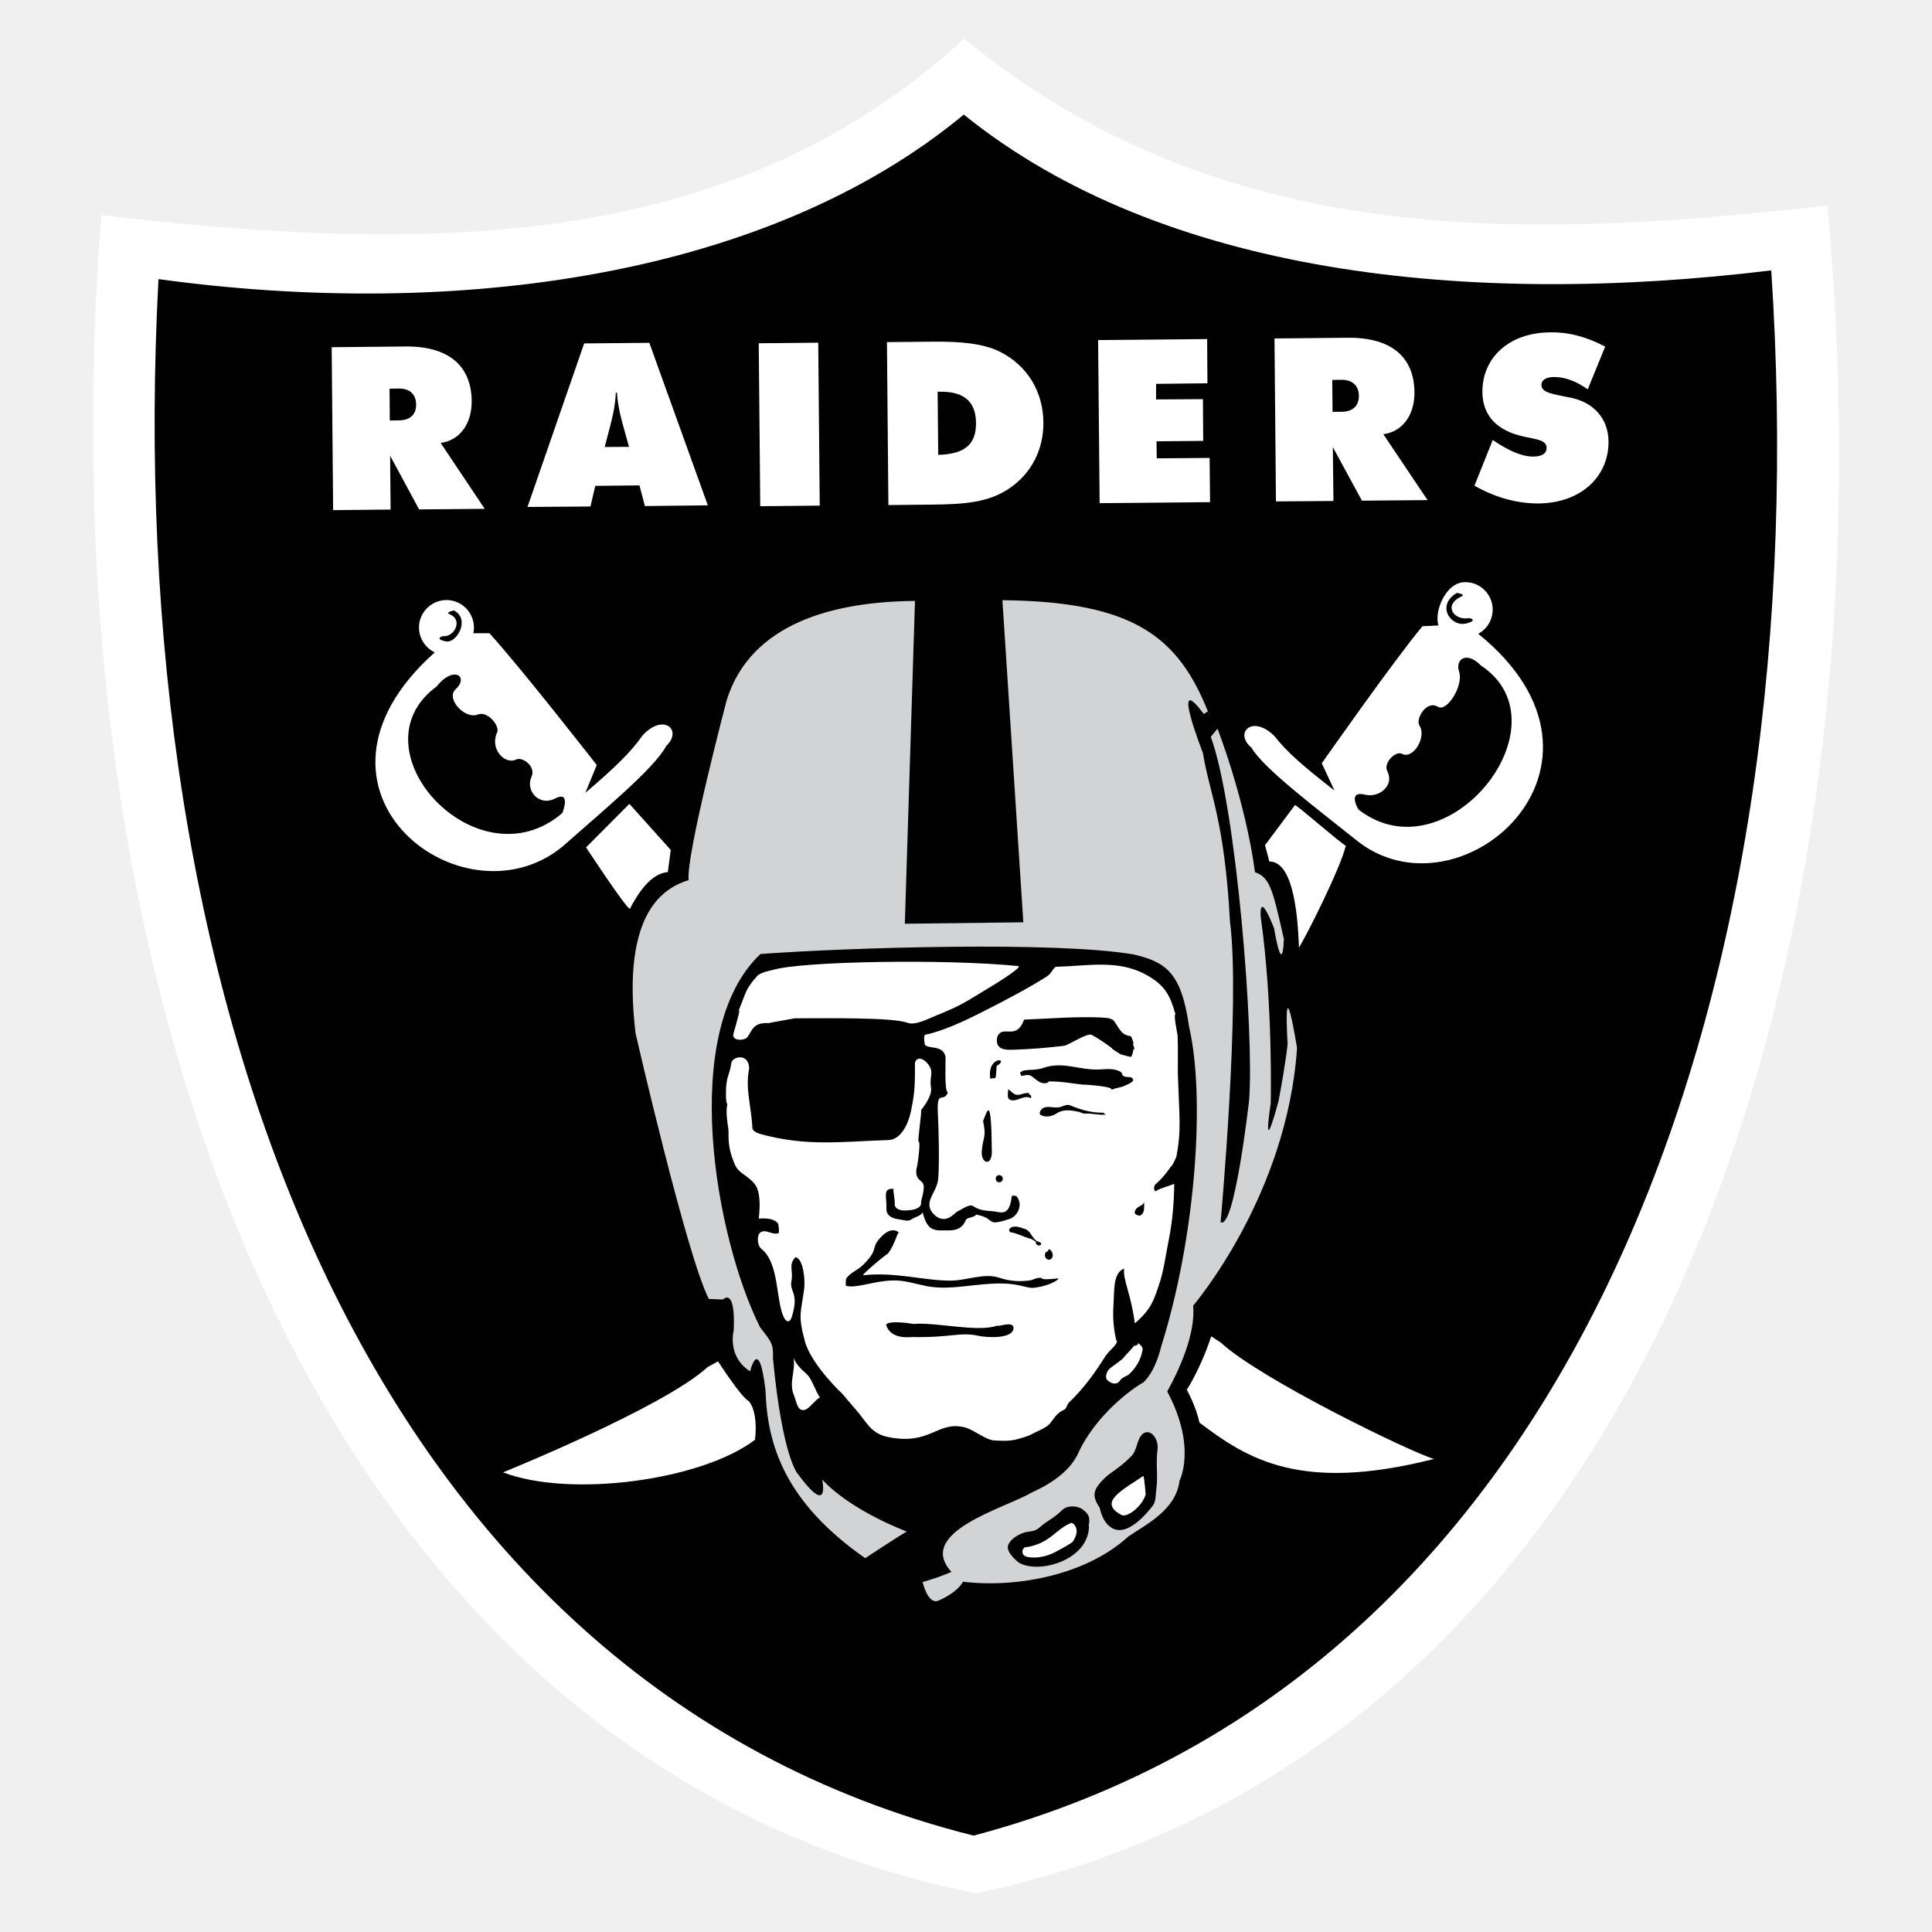
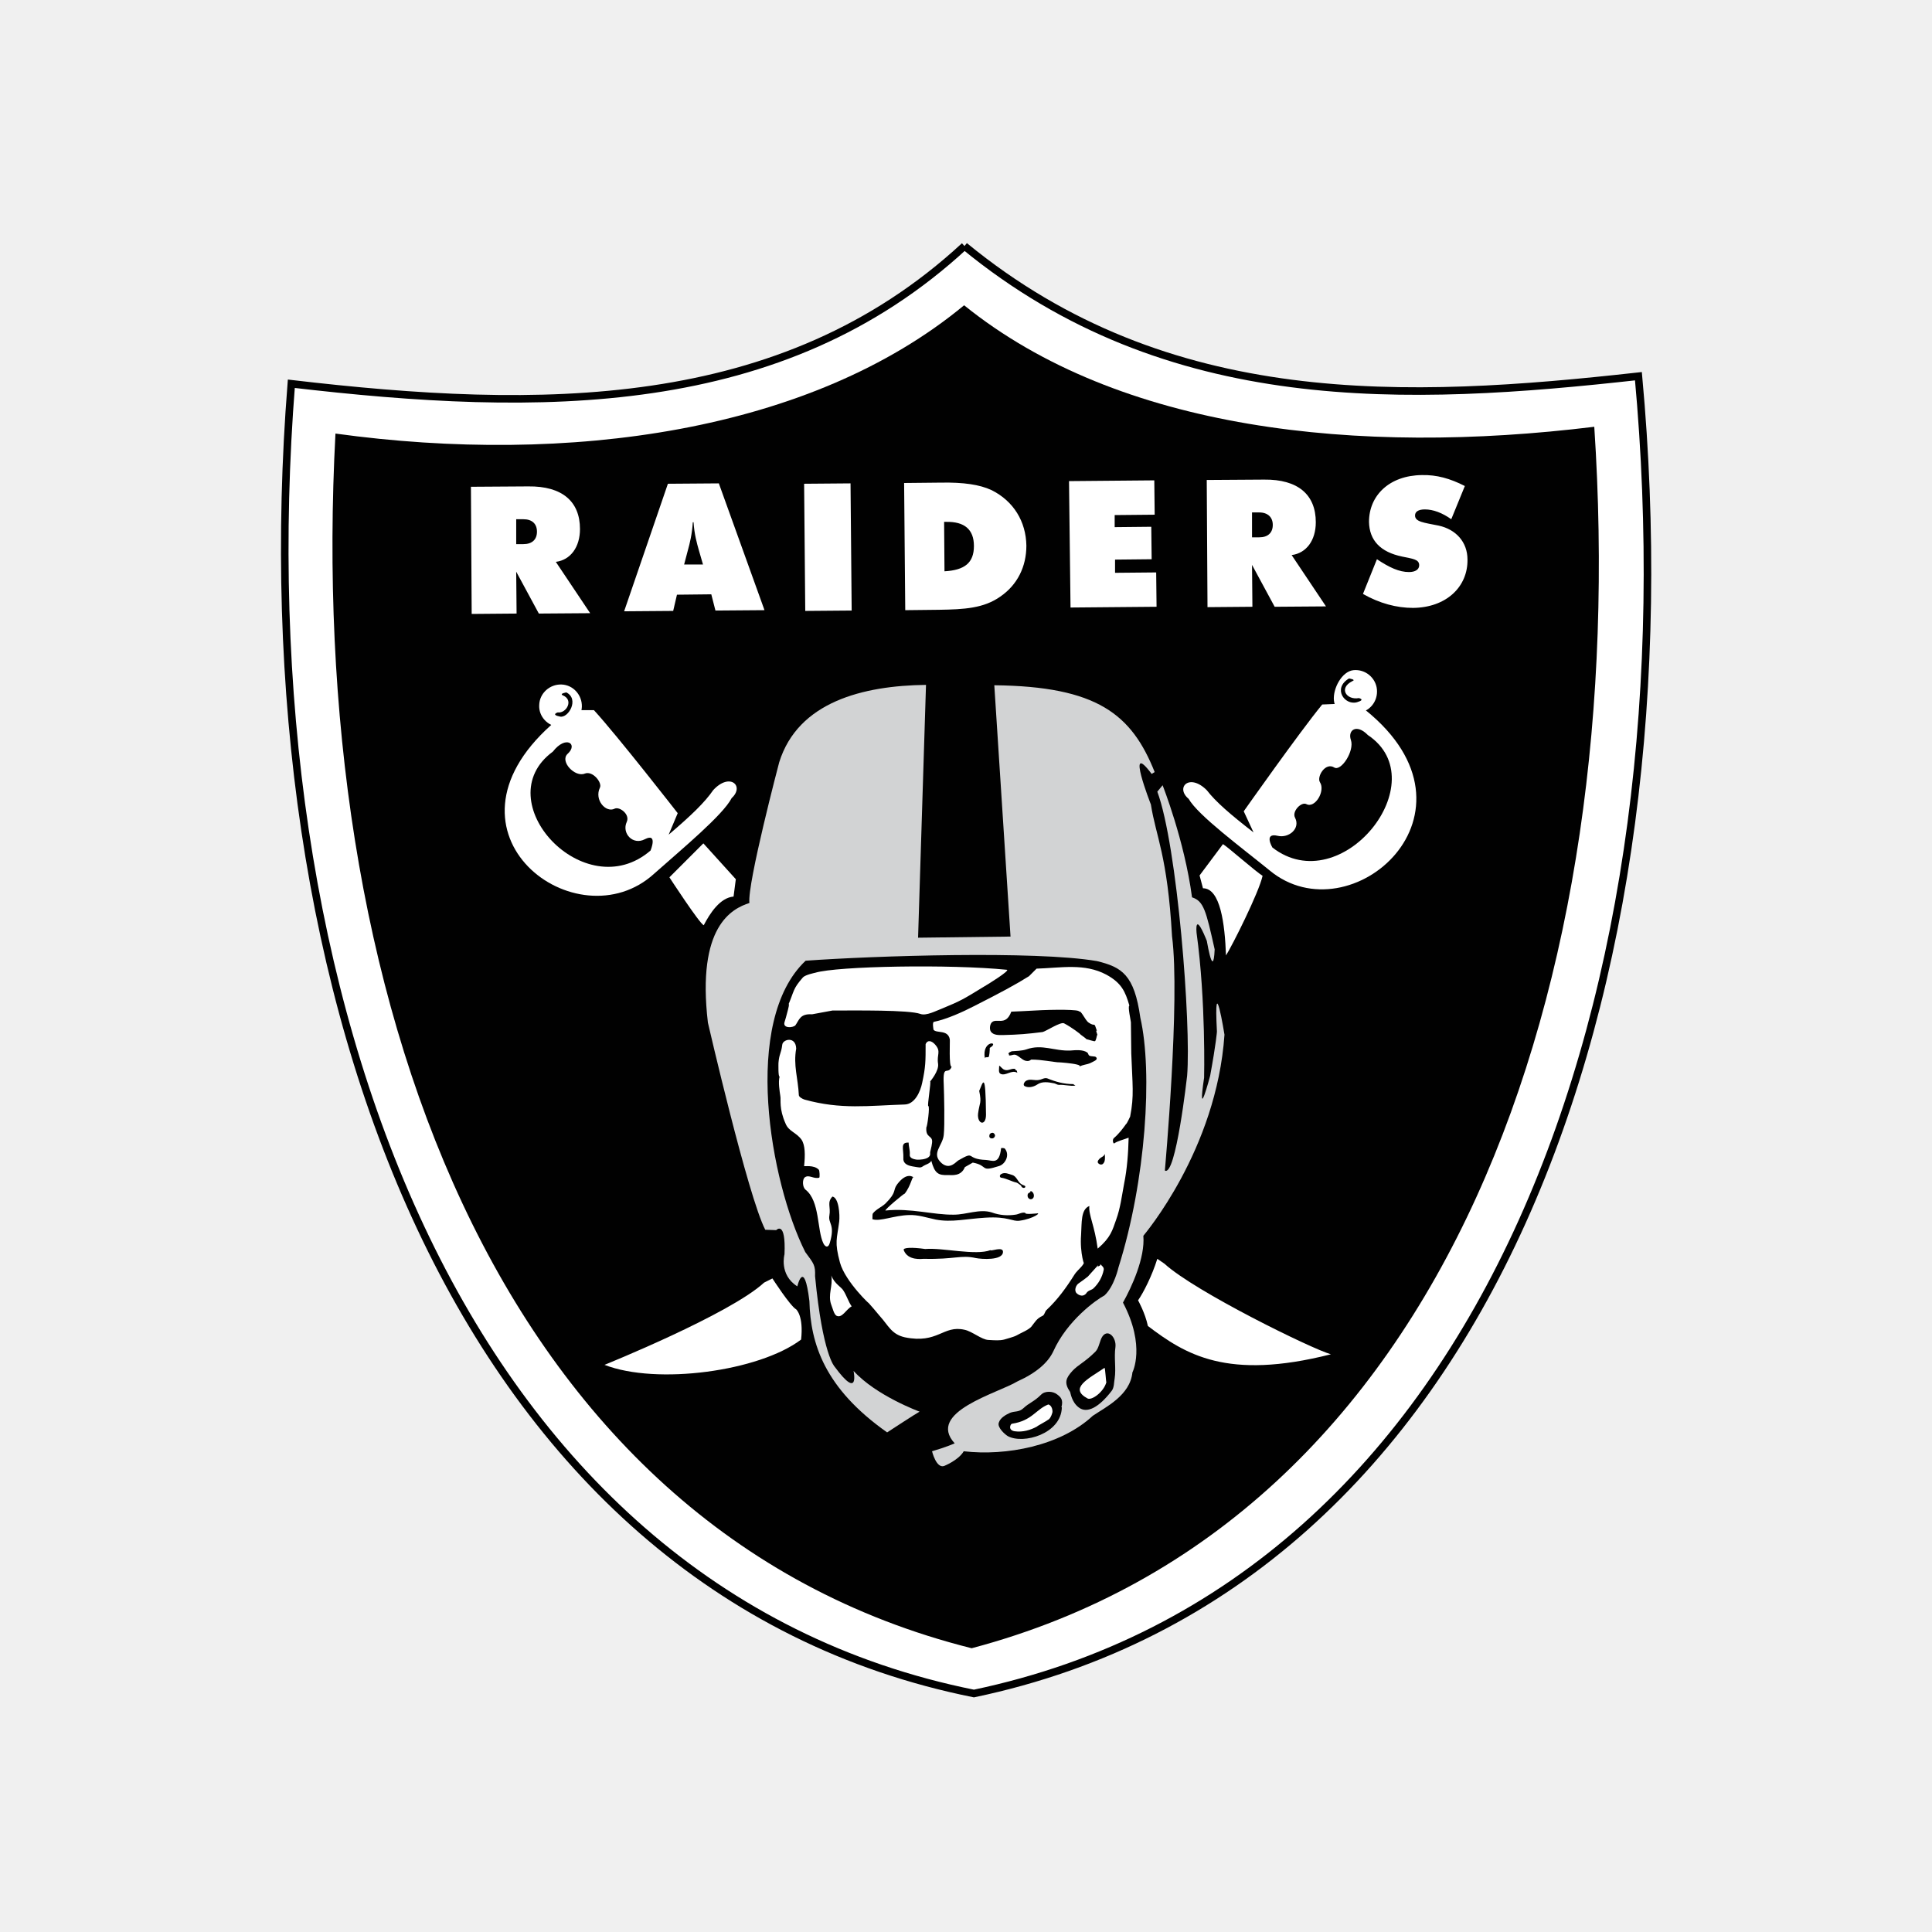
- <svg xmlns="http://www.w3.org/2000/svg" version="1.1" id="Layer_1" x="0px" y="0px" width="250px" height="250px" viewBox="0 0 250 250" style="enable-background:new 0 0 250 250;" xml:space="preserve">
+ <svg xmlns="http://www.w3.org/2000/svg" width="512" height="512" viewBox="0 0 512 512">
  <g>
-     <path style="fill:#FFFFFF;" d="M147.808,131.881" />
-     <path style="fill:#010101;" d="M129.34,160.984c0.104,0.037-0.009,0.169,0.043,0.207c0.047,0.037,0.146,0.037,0.211-0.038   c-0.099,0-0.014-0.075-0.032-0.132C129.495,160.946,129.415,161.003,129.34,160.984" />
-     <path style="fill:#FFFFFF;" d="M124.761,5C94.344,33.087,54.294,32.635,13.115,27.835C5.166,128.661,40.599,227.794,126.314,245   c86.213-18.091,119.411-117.656,110.159-218.389C198.221,30.828,158.557,32.748,124.761,5" />
-     <path style="fill:#010101;" d="M124.714,14.827C99.338,35.854,59.062,41.389,20.508,36.118   c-4.899,91.922,25.889,181.435,105.477,201.409c79.306-21.009,109.293-110.672,103.213-202.538   C189.957,39.77,150.367,35.534,124.714,14.827" />
-     <path style="fill:#FFFFFF;" d="M156.73,172.919c-0.903,2.824-2.325,5.647-3.162,6.909c0,0,1.204,2.146,1.638,4.254   c6.212,4.707,13.064,9.093,30.354,4.707c-3.097-0.904-22.543-10.373-27.568-15.042L156.73,172.919z" />
-     <path style="fill:#FFFFFF;" d="M92.909,176.157c0,0,2.941,4.574,3.962,5.139c0,0,1.252,1.092,0.829,5.008   c-6.928,5.271-23.927,7.549-32.601,4.217c0,0,20.764-8.396,26.478-13.629L92.909,176.157z" />
-     <path style="fill:#FFFFFF;" d="M146.866,174.011c-0.414,0.452-0.743,0.903-1.177,1.318c-0.16,0.15-0.292,0.414-0.499,0.564   c-0.471,0.357-0.903,0.696-1.411,1.054c-0.546,0.339-0.904,1.28-0.452,1.676c0.396,0.357,1.148,0.716,1.628-0.019   c0.264-0.414,0.819-0.489,1.14-0.772c0.894-0.809,1.524-1.882,1.75-3.125c0.075-0.433-0.282-0.64-0.583-0.94   c0.085,0.357-0.377,0.244-0.414,0.508C146.856,174.199,146.866,174.105,146.866,174.011" />
-     <path style="fill:#FFFFFF;" d="M102.688,175.687c0.518,1.355,1.68,1.938,2.028,2.504c0.56,0.865,0.824,1.788,1.37,2.635   c-0.908,0.527-1.591,1.996-2.485,1.563c-0.452-0.226-0.598-1.167-0.866-1.845C102.03,178.849,102.985,177.418,102.688,175.687   C102.74,175.687,102.651,175.668,102.688,175.687" />
-     <path style="fill:#D2D3D4;" d="M118.398,77.759c-10.438,0.094-21.202,2.805-24.359,12.82c0.004,0-5.309,20.143-4.928,23.305   c-2.908,0.922-8.782,3.803-6.871,19.823c0,0,6.603,28.765,9.483,34.374l1.826,0.075c0,0,1.647-1.751,1.393,3.991   c0,0-0.922,3.351,2.123,5.309c0,0,1.125-4.838,1.991,2.429c0.217,7.078,2.504,14.476,12.9,21.742c0,0,4.848-3.2,5.384-3.444   c0,0-7.206-2.654-10.952-6.739c0,0,1.087,5.007-3.106-0.659c0,0-2.01-1.92-3.266-15.041c0.08-1.826-0.169-2.071-1.652-3.973   c-5.803-11.559-10.584-38.309,0.038-48.324c11.262-0.828,38.168-1.675,48.286,0.057c4.142,0.979,6.184,2.278,7.182,9.375   c2.09,8.979,0.922,26.958-3.624,41.396c0,0-0.668,3.106-2.297,4.612c-1.327,0.715-6.184,4.16-8.499,9.3   c-0.866,1.788-2.768,3.52-5.968,4.95c-3.219,1.958-15.112,5.083-10.368,10.26c0,0-1.346,0.641-3.728,1.318   c0,0,0.659,2.898,1.986,2.428c0,0,2.396-0.94,3.238-2.466c7.026,0.828,15.987-0.885,21.418-5.873   c2.155-1.469,6.165-3.407,6.599-7.191c0,0,2.277-4.33-1.591-11.559c1.421-2.541,3.718-7.417,3.351-11.088   c0.142-0.207,12.151-14.213,13.45-33.357c0,0-1.807-11.239-1.224-0.509c0,0-0.141,1.863-1.157,7.323c0,0-2.193,8.339-1.026,0.339   c0,0,0.32-12.688-1.28-24.002c0,0-0.414-4.198,1.939,1.92c0.32,1.092-0.367-1.412-0.367-1.412s1.177,7.737,1.412,2.259   c-1.44-6.419-1.808-8-3.737-8.66c-1.279-9.469-4.856-18.58-4.856-18.58l-0.866,1.054c3.295,8.904,5.657,38.573,4.951,47.119   c0,0-1.901,16.811-3.681,15.682c0,0,2.589-28.369,1.215-38.874c-0.725-13.366-2.674-16.585-3.502-21.837   c0,0-4.329-10.994,0.113-5.045l0.527-0.339c-3.841-9.582-9.535-14.213-26.586-14.382l2.706,41.679l-15.333,0.188L118.398,77.759z" />
-     <path style="fill:#FFFFFF;" d="M99.488,132.389c-0.08-0.019,3.412-0.621,3.36-0.621c3.779,0,12.674-0.15,14.589,0.584   c0.993,0.376,2.711-0.546,3.567-0.885c3.2-1.299,3.591-1.582,6.947-3.634c0.56-0.319,4.513-2.748,3.798-2.824   c-9.239-0.941-28.063-0.64-31.777,0.508c0,0-1.553,0.283-1.991,0.772c-1.741,1.977-1.365,2.127-2.565,4.856   c0.776-1.788-0.396,2.222-0.499,2.579c-0.315,1.035,1.455,0.96,1.803,0.471C97.361,133.292,97.474,132.276,99.488,132.389" />
-     <path style="fill:#FFFFFF;" d="M151.233,160.457c-0.404,1.995-0.64,4.047-1.317,5.968c-0.603,1.75-0.903,2.955-3.068,4.819   c-0.49-3.803-1.582-5.686-1.384-7.098c-1.459,0.584-1.252,2.768-1.384,4.763c-0.226,3.2,0.659,5.535,0.452,4.594   c0.104,0.451-1.092,1.336-1.525,2.033c-1.355,2.164-2.843,4.197-4.678,5.948c-0.273,0.264-0.329,0.81-0.612,0.923   c-1.017,0.451-1.299,1.129-1.882,1.826c-0.489,0.564-1.789,1.035-2.447,1.411c-0.414,0.227-1.694,0.584-2.052,0.659   c-0.772,0.169-1.479,0.15-2.65,0.094c-1.129-0.037-2.691-1.431-3.911-1.713c-3.553-0.828-4.358,2.391-9.883,1.262   c-2.283-0.471-2.758-1.996-4.193-3.596c-0.278-0.302-1.647-1.939-1.854-2.165c0.574,0.603-3.821-3.445-4.688-6.607   c-0.96-3.521-0.48-3.803-0.099-6.796c0.15-1.11-0.089-3.916-1.125-4.104c-0.96,1.017-0.249,1.675-0.527,3.125   c-0.264,1.393,1.026,1.431,0.061,4.574c-0.268,0.885-0.762,0.678-1.04,0.075c-1.059-2.202-0.569-7.021-2.918-8.866   c-0.546-0.434-0.579-1.751-0.141-2.09c0.711-0.527,1.421,0.319,2.353,0.094c0.155-0.037,0.042-1.167-0.075-1.317   c-0.786-0.885-2.476-0.509-2.461-0.621c0.207-1.826,0.165-3.445-0.461-4.349c-0.866-1.205-2.118-1.394-2.626-2.598   c-1.101-2.485-0.748-3.935-0.847-4.594c-0.137-0.903-0.363-2.334-0.123-3.275c-0.259,0.057-0.184-2.09-0.165-2.222   c0.146-1.581,0.433-1.506,0.654-2.975c0.033-0.922,2.283-1.486,2.32,0.622c-0.527,2.767,0.311,4.932,0.419,7.718   c0.009,0.32,0.565,0.64,0.937,0.734c6.085,1.694,10.626,0.998,16.665,0.81c1.609-0.038,2.569-2.071,2.899-3.652   c0.555-2.636,0.541-3.521,0.537-6.382c0.292-0.771,1.007-0.564,1.567,0.057c1.045,1.186,0.245,1.638,0.513,3.163   c0.211,1.186-1.304,2.955-1.304,2.955c0.174,0-0.48,4.028-0.301,4.048c0.315,0-0.202,3.595-0.282,3.501   c-0.217,1.939,1.12,1.224,0.932,2.654c-0.033,0.659-0.362,1.563-0.334,1.676c0.198,1.317-2.744,1.054-2.273,1.092   c-0.645-0.038-1.158-0.32-1.139-0.828c0.033-0.754-0.174-1.318-0.169-1.978c-1.44-0.075-0.838,1.093-0.899,2.579   c-0.042,0.659,0.4,1.187,1.506,1.355c1.172,0.188,1.294,0.32,1.835-0.037c0.273-0.207,1.195-0.414,1.337-0.866   c0.56,2.127,1.205,2.409,2.776,2.354c0.664-0.02,2.217,0.226,2.8-1.318c0.141-0.396,1.191-0.339,1.341-0.734   c2.716,0.509,1.068,1.639,4.349,0.565c0.988-0.339,1.788-1.789,0.923-2.899c-0.104-0.132-0.631-0.132-0.646-0.057   c-0.334,2.843-1.454,2.015-2.522,1.958c-3.497-0.15-1.628-1.638-4.574,0.075c-0.348,0.188-1.379,1.619-2.772,0.527   c-1.882-1.638,0.132-2.861,0.33-4.688c0.193-1.656,0.075-6.853-0.019-8.358c-0.212-3.558,0.715-1.412,1.299-2.955   c-0.503,0.132-0.273-4.349-0.32-4.575c-0.325-1.6-2.179-0.96-2.673-1.563c0,0-0.24-1.242,0.062-1.299   c2.104-0.433,4.763-1.638,6.687-2.598c4.42-2.222,6.909-3.596,9.046-4.951c0.631-0.395,0.894-1.261,1.232-1.242   c4.058-0.113,7.964-0.96,11.578,1.017c2.522,1.374,3.144,2.748,3.821,5.12c-0.282,0.057,0.264,2.542,0.282,2.768   c0.075,1.563,0,4.424,0.038,5.215c0.169,5.177,0.471,6.946-0.198,10.447c0,0.02-0.536,1.28-0.706,1.28   c-0.423,0.621-1.148,1.581-2.014,2.315c-0.282,0.245-0.15,0.998,0.057,0.866c0.526-0.377,1.581-0.603,2.381-0.941   C151.93,155.393,151.732,158.01,151.233,160.457" />
-     <path style="fill:#010101;" d="M143.948,135.721c0.085,0-1.393-1.11-2.673-1.807c-0.584-0.32-2.993,1.336-3.586,1.411   c-2.485,0.283-3.926,0.414-6.557,0.509c-0.654,0.019-1.586,0.057-1.977-0.546c-0.239-0.377-0.216-1.092,0.071-1.449   c0.781-1.017,2.353,0.696,3.294-1.901c0,0,2.975-0.151,3.888-0.188c3.115-0.188,7.718-0.188,7.304,0.169   c0.377-0.339,0.998,1.355,1.629,1.789c1.186,0.79,0.828-0.283,1.374,1.355c-0.367-0.339,0.339,0.979-0.028,0.658   c-0.01,0.17-0.217,0.941-0.302,1.017c-0.094,0.095-1.251-0.301-1.421-0.32C145.05,136.437,143.863,135.721,143.948,135.721" />
-     <path style="fill:#010101;" d="M128.959,137.942c1.816-1.073-1.379-1.355-0.786,1.77c-0.057-0.302,0.593-0.113,0.64-0.245   C128.897,139.241,128.936,138.47,128.959,137.942" />
-     <path style="fill:#010101;" d="M127.208,145.058c0.438,2.108,0.057,1.826-0.16,3.784c-0.192,1.751,1.313,2.165,1.295,0.17   C128.271,141.575,127.797,143.646,127.208,145.058" />
-     <path style="fill:#010101;" d="M148.052,155.544c-0.169,0.414-0.442,0.433-0.781,0.658c-0.254,0.17-0.536,0.546-0.404,0.829   c0.075,0.131,0.376,0.282,0.584,0.263c0.235,0,0.433-0.282,0.508-0.471C148.1,156.429,148.033,155.977,148.052,155.544" />
-     <path style="fill:#010101;" d="M129.288,152.983c0.25,0.019,0.466-0.188,0.48-0.433c0.005-0.264-0.198-0.471-0.447-0.49   c-0.249-0.019-0.471,0.188-0.476,0.452C128.832,152.758,129.029,152.983,129.288,152.983" />
-     <path style="fill:#010101;" d="M129.303,152.513" />
-     <path style="fill:#010101;" d="M145.643,140.446c-0.678,0.339-1.252,0.264-1.901,0.64c0.998-0.584-5.44-0.866-3.012-0.678   c-1.713-0.132-3.144-0.489-4.941-0.471c0.009-0.094-0.33,0.282-0.32,0.188c-0.895,0.226-1.365-0.471-2.043-0.903   c-0.479-0.282-0.894,0.037-1.327-0.02c0.095-0.169-0.16-0.282-0.084-0.395c0.112-0.17,0.414-0.264,0.526-0.302   c0.772-0.094,1.676-0.037,2.41-0.301c2.607-0.923,4.649,0.301,7.322,0.188c0.829-0.038,1.977-0.208,2.768,0.338   c0.17,0.113,0.17,0.396,0.282,0.471c0.358,0.264,0.979,0.076,1.187,0.302C146.932,139.956,146.113,140.201,145.643,140.446" />
-     <path style="fill:#010101;" d="M143.12,144.229c-0.17-0.019-0.235-0.244-0.377-0.244c-1.524,0.019-2.88-0.377-4.282-0.96   c-0.489-0.188-0.951,0.188-1.44,0.263c-0.668,0.095-1.355-0.188-1.92,0.038c-0.424,0.15-0.771,0.771-0.414,0.96   c0.527,0.302,1.402,0.245,2.099-0.244c0.819-0.546,1.854-0.377,2.814-0.17c0.245,0.075,0.509,0.226,0.771,0.226   C141.313,144.042,142.197,144.324,143.12,144.229" />
-     <path style="fill:#010101;" d="M133.425,141.857c0.038-0.207-0.357-0.15-0.244-0.395c-0.621-0.17-1.215,0.395-1.826,0.15   c-0.349-0.132-0.556-0.489-0.89-0.659c-0.023,0.489-0.207,1.187,0.23,1.355c0.866,0.377,1.788-0.734,2.729-0.188   C133.416,142.046,133.425,141.952,133.425,141.857" />
-     <path style="fill:#FFFFFF;" d="M81.444,104.02l-5.609,5.629c0,0,5.031,7.681,5.666,7.963c0.998-1.92,2.673-4.593,4.914-4.763   l0.381-2.861L81.444,104.02z" />
-     <path style="fill:#FFFFFF;" d="M60.318,81.938h3.007c3.986,4.349,13.893,17.055,13.893,17.055l-1.473,3.596   c3.808-3.238,5.986-5.365,7.379-7.398c2.749-3.012,5.257-0.677,3.078,1.337c-1.421,2.805-8.33,8.509-12.82,12.5   c-12.787,11.709-37.335-6.588-17.093-24.642L60.318,81.938z" />
-     <path style="fill:#010101;" d="M56.497,88.828c2.208-2.786,4.227-1.261,2.461,0.358c-1.327,1.224,1.224,3.935,2.861,3.275   c1.309-0.527,2.89,1.525,2.509,2.315c-0.988,2.09,0.974,4.236,2.471,3.501c0.819-0.395,2.569,0.941,1.995,2.184   c-0.871,1.845,0.975,3.916,3.003,2.88c2.184-1.129,0.969,1.864,0.969,1.864C61.777,114.656,45.432,96.96,56.497,88.828" />
-     <path style="fill:#FFFFFF;" d="M57.617,84.743c1.958,0.094,3.615-1.412,3.708-3.388c0.08-1.958-1.435-3.615-3.402-3.709   c-1.958-0.075-3.61,1.45-3.704,3.389C54.139,83.011,55.659,84.667,57.617,84.743" />
-     <path style="fill:#FFFFFF;" d="M57.772,81.204" />
-     <path style="fill:#010101;" d="M58.746,79.001c2.174,1.13,0.334,4.311-1.087,3.991c-1.534-0.339-0.358-0.678-0.358-0.678   c1.426,0.207,2.697-2.09,0.899-2.824C57.522,79.208,58.746,79.001,58.746,79.001" />
-     <path style="fill:#FFFFFF;" d="M187.058,80.884l-2.993,0.15c-3.784,4.537-13.027,17.733-13.027,17.733l1.638,3.52   c-3.953-3.05-6.24-5.064-7.746-7.021c-2.88-2.88-5.28-0.415-3.003,1.468c1.563,2.729,8.744,8.095,13.423,11.86   c13.365,11.069,37-9.582,15.888-26.619L187.058,80.884z" />
-     <path style="fill:#010101;" d="M191.632,86.117c-1.882-1.92-3.36-0.791-2.823,0.809c0.603,1.808-1.601,5.252-2.729,4.537   c-1.487-0.922-2.966,1.581-2.392,2.447c0.941,1.468-0.828,4.405-2.277,3.633c-0.81-0.433-2.466,1.186-1.883,2.278   c0.923,1.788-1.035,3.463-2.88,3.012c-2.372-0.583-0.866,1.92-0.866,1.92C187.227,113.639,203.097,93.704,191.632,86.117" />
-     <path style="fill:#FFFFFF;" d="M189.938,82.427c-1.957,0.188-3.728-0.113-3.915-2.071c-0.17-1.958,1.289-4.819,3.257-5.007   c1.957-0.188,3.671,1.261,3.858,3.2C193.316,80.507,191.886,82.239,189.938,82.427" />
-     <path style="fill:#010101;" d="M188.517,76.723c-2.768,1.638-0.744,4.518,1.289,3.935c1.516-0.414,0.33-0.678,0.33-0.678   c-1.996,0.376-3.455-1.657-1.045-2.786C189.75,76.893,188.517,76.723,188.517,76.723" />
-     <path style="fill:#FFFFFF;" d="M167.573,104.17c0.772,0.433,5.422,4.555,6.57,5.271c-0.649,2.824-5.083,11.652-6.062,13.177   c-0.17-5.233-0.951-11.145-3.831-11.145l-0.556-2.108L167.573,104.17z" />
-     <path style="fill:#010101;" d="M149.784,187.584c0.207-1.581-1.195-3.05-2.146-1.789c-0.526,0.678-0.564,1.939-1.195,2.579   c-1.723,1.77-2.814,2.108-3.812,3.2c-1.083,1.168-1.412,1.939-0.358,3.483c0.085,0.112,0.264,1.713,1.422,2.541   c1.393,1.055,3.379-0.075,5.449-2.729c0.462-0.584,0.377-1.412,0.471-2.071C149.878,191.085,149.539,189.335,149.784,187.584" />
-     <path style="fill:#010101;" d="M140.917,197.542c-0.094,4.349-6.409,6.118-8.96,4.726c-0.424-0.245-1.784-1.45-1.516-2.278   c0.269-0.81,1.195-1.336,1.873-1.6c0.791-0.32,1.459-0.075,2.202-0.734c1.017-0.923,1.732-1.092,2.938-2.259   c0.678-0.659,2.014-0.565,2.645-0.075c0.659,0.508,1.054,0.922,0.763,2.146C140.955,197.298,140.861,197.467,140.917,197.542" />
-     <path style="fill:#FFFFFF;" d="M147.93,190.991c-2.683,1.826-5.92,3.407-2.814,5.045c0.706,0.377,2.674-1.054,3.144-2.692   C148.24,193.438,148.071,190.916,147.93,190.991" />
-     <path style="fill:#FFFFFF;" d="M138.79,199.519c-0.479,0.396-2.184,1.28-1.958,1.167c-1.129,0.641-2.447,0.998-3.765,0.81   c-1.177-0.207-0.715-1.224-0.452-1.261c3.313-0.471,3.916-2.354,6.024-3.182c0.612,0.132,0.743,1.073,0.659,1.337   C139.242,198.597,139.11,199.123,138.79,199.519" />
-     <path style="fill:#010101;" d="M113.607,160.532c-0.823,1.073,0.019,1.224-1.958,3.182c-0.574,0.564-1.619,0.979-2.127,1.694   c-0.089,0.132-0.08,0.603-0.08,0.96c1.28,0.414,3.591-0.621,6.043-0.678c1.482-0.057,2.932,0.433,4.419,0.734   c2.635,0.508,5.059-0.095,8.222-0.302c3.793-0.244,4.527,0.659,5.723,0.509c2.344-0.282,3.774-1.45,2.758-1.167   c0.254-0.057-1.938,0.244-1.788-0.095c-0.641-0.112-1.055,0.245-1.601,0.32c-1.28,0.169-2.564,0.113-3.935-0.357   c-1.985-0.641-4.174,0.376-6.25,0.376c-3.365,0.038-7.121-1.148-11.318-0.696c-0.41,0.057,3.407-3.106,3.129-2.729   c1.102-1.394,1.323-3.275,1.548-2.674C116.318,159.422,115.269,158.386,113.607,160.532" />
-     <path style="fill:#010101;" d="M118.233,171.319c2.885-0.264,8.315,1.129,10.834,0.207c-0.005,0.244,2.117-0.697,2.08,0.339   c-0.066,1.449-3.558,1.204-4.49,0.997c-2.522-0.546-3.412,0.245-8.631,0.151c-0.221-0.02-2.631,0.395-3.337-1.469   C114.511,171.056,116.026,170.961,118.233,171.319" />
-     <path style="fill:#010101;" d="M135.27,162.133c-0.263,0.678,0.434,1.11,0.791,0.733c0.282-0.264,0.226-1.035-0.386-1.242   C135.74,161.963,135.364,161.926,135.27,162.133" />
-     <path style="fill:#010101;" d="M134.131,160.758c-0.272-0.169-0.546-0.414-0.781-0.471c-0.903-0.207-1.638-0.696-2.551-0.828   c-0.235-0.037-0.334-0.433,0.038-0.621c0.564-0.282,1.195,0,1.788,0.188c0.771,0.264,0.903,1.186,1.534,1.563   c0.188,0.113,0.688,0.169,0.546,0.433c-0.132,0.264-0.64,0.15-0.706-0.264C134.046,160.758,134.084,160.758,134.131,160.758" />
-     <path style="fill:#FFFFFF;" d="M136.852,164.58c0.207,0,0.376-0.227,0.376-0.509c-0.009-0.264-0.169-0.489-0.376-0.489   c-0.207,0.019-0.377,0.226-0.377,0.508C136.484,164.354,136.653,164.58,136.852,164.58" />
-     <path style="fill:#FFFFFF;" d="M136.852,164.09" />
-     <path style="fill:#FFFFFF;" d="M193.157,56.938c2.052,1.374,3.708,2.146,5.299,2.146c1.092-0.019,1.676-0.433,1.676-1.111   c-0.01-0.979-1.083-1.092-2.824-1.45c-3.604-0.753-5.449-2.71-5.487-5.779c-0.028-4.405,3.389-7.699,8.763-7.737   c2.41-0.038,4.697,0.564,7.126,1.845l-2.26,5.535c-1.478-1.073-3.012-1.619-4.349-1.6c-1.063,0-1.646,0.395-1.638,1.017   c0,1.035,1.422,1.167,3.935,1.694c2.805,0.602,4.726,2.673,4.744,5.628c0.038,4.499-3.521,7.963-9.036,8.02   c-2.768,0.019-5.591-0.753-8.312-2.297L193.157,56.938z" />
-     <path style="fill:#FFFFFF;" d="M50.44,54.416l1.186-0.019c1.44-0.019,2.235-0.753,2.221-2.052c-0.019-1.299-0.786-2.089-2.269-2.07   l-1.172,0.019L50.44,54.416z M42.919,44.928l9.521-0.094c5.638-0.057,8.546,2.522,8.598,7.041c0.019,3.012-1.572,5.12-4.019,5.44   l5.704,8.527l-8.49,0.076l-3.751-6.947l0.062,6.965l-7.436,0.075L42.919,44.928z" />
-     <path style="fill:#FFFFFF;" d="M81.397,57.823l-0.664-2.372c-0.306-1.148-0.753-2.598-0.903-4.631h-0.142   c-0.104,2.033-0.527,3.501-0.814,4.631l-0.626,2.391L81.397,57.823z M75.59,44.438l8.434-0.075l7.568,21.027l-8.142,0.094   l-0.701-2.673l-5.723,0.057l-0.621,2.673l-8.146,0.057L75.59,44.438z" />
-     <polygon style="fill:#FFFFFF;" points="98.18,44.419 105.879,44.344 106.072,65.428 98.377,65.503  " />
-     <path style="fill:#FFFFFF;" d="M126.295,54.717c-0.023-2.767-1.576-4.066-4.645-4.028c-0.113,0-0.197,0-0.32,0l0.075,8.17   C124.771,58.764,126.318,57.578,126.295,54.717 M114.77,44.269l6.127-0.057c3.667-0.038,6.41,0.301,8.373,1.243   c3.647,1.788,5.699,5.177,5.746,9.187c0.028,3.482-1.506,6.532-4.287,8.471c-2.725,1.92-5.972,2.146-10.194,2.184l-5.577,0.057   L114.77,44.269z" />
-     <polygon style="fill:#FFFFFF;" points="142.094,44.005 156.203,43.874 156.241,49.597 149.596,49.672 149.596,51.686    155.657,51.648 155.695,57.051 149.652,57.107 149.681,59.31 156.523,59.254 156.58,64.977 142.292,65.108  " />
-     <path style="fill:#FFFFFF;" d="M172.431,53.286h1.186c1.44-0.019,2.231-0.772,2.222-2.071c-0.019-1.28-0.791-2.071-2.259-2.071   l-1.187,0.019L172.431,53.286z M164.919,43.798l9.517-0.094c5.638-0.038,8.547,2.522,8.594,7.041   c0.028,3.012-1.582,5.121-4.029,5.44l5.724,8.528l-8.49,0.075l-3.766-6.927l0.076,6.965l-7.437,0.057L164.919,43.798z" />
+     <g>
+       <path fill="#fff" d="M292.5 268" />
+       <path fill="#010101" d="M262.9 314.5c.2.1 0 .3.1.3.1.1.2.1.3-.1-.2 0 0-.1 0-.2h-.4" />
+       <path fill="#fff" stroke="#000" stroke-width="2" stroke-miterlimit="10" d="M255.6 65.2c-48.6 44.9-112.6 44.2-178.4 36.5-12.7 161.2 43.9 319.6 180.9 347.1 137.8-28.9 190.9-188.1 176.1-349.1-61.2 6.8-124.6 9.8-178.6-34.5" />
+       <path fill="#010101" d="M255.5 80.9c-40.6 33.6-104.9 42.5-166.6 34-7.8 146.9 41.4 290 168.6 321.9 126.8-33.6 174.7-176.9 165-323.7-62.7 7.7-126 .9-167-32.2" />
+       <path fill="#fff" d="M306.7 333.6c-1.4 4.5-3.7 9-5.1 11 0 0 1.9 3.4 2.6 6.8 9.9 7.5 20.9 14.5 48.5 7.5-5-1.4-36-16.6-44.1-24l-1.9-1.3zm-102 5.2s4.7 7.3 6.3 8.2c0 0 2 1.7 1.3 8-11.1 8.4-38.2 12.1-52.1 6.7 0 0 33.2-13.4 42.3-21.8l2.2-1.1zm86.3-3.5l-1.9 2.1-.8.9c-.8.6-1.4 1.1-2.3 1.7-.9.5-1.4 2-.7 2.7.6.6 1.8 1.1 2.6 0 .4-.7 1.3-.8 1.8-1.2 1.4-1.3 2.4-3 2.8-5 .1-.7-.5-1-.9-1.5.1.6-.6.4-.7.8l.1-.5m-70.7 2.7c.8 2.2 2.7 3.1 3.2 4 .9 1.4 1.3 2.9 2.2 4.2-1.5.8-2.5 3.2-4 2.5-.7-.4-1-1.9-1.4-2.9-1-2.7.5-5 0-7.8" />
+       <path fill="#D2D3D4" d="M245.4 181.5c-16.7.2-33.9 4.5-38.9 20.5 0 0-8.5 32.2-7.9 37.3-4.6 1.5-14 6.1-11 31.7 0 0 10.6 46 15.2 54.9l2.9.1s2.6-2.8 2.2 6.4c0 0-1.5 5.4 3.4 8.5 0 0 1.8-7.7 3.2 3.9.3 11.3 4 23.1 20.6 34.8 0 0 7.8-5.1 8.6-5.5 0 0-11.5-4.2-17.5-10.8 0 0 1.7 8-5-1.1 0 0-3.2-3.1-5.2-24 .1-2.9-.3-3.3-2.6-6.4-9.3-18.5-16.9-61.2.1-77.2 18-1.3 61-2.7 77.2.1 6.6 1.6 9.9 3.6 11.5 15 3.3 14.4 1.5 43.1-5.8 66.2 0 0-1.1 5-3.7 7.4-2.1 1.1-9.9 6.6-13.6 14.9-1.4 2.9-4.4 5.6-9.5 7.9-5.1 3.1-24.2 8.1-16.6 16.4 0 0-2.2 1-6 2.1 0 0 1.1 4.6 3.2 3.9 0 0 3.8-1.5 5.2-3.9 11.2 1.3 25.6-1.4 34.2-9.4 3.4-2.3 9.9-5.4 10.5-11.5 0 0 3.6-6.9-2.5-18.5 2.3-4.1 5.9-11.9 5.4-17.7.2-.3 19.4-22.7 21.5-53.3 0 0-2.9-18-2-.8 0 0-.2 3-1.8 11.7 0 0-3.5 13.3-1.6.5 0 0 .5-20.3-2-38.4 0 0-.7-6.7 3.1 3.1.5 1.7-.6-2.3-.6-2.3s1.9 12.4 2.3 3.6c-2.3-10.3-2.9-12.8-6-13.8-2-15.1-7.8-29.7-7.8-29.7l-1.4 1.7c5.3 14.2 9 61.7 7.9 75.3 0 0-3 26.9-5.9 25.1 0 0 4.1-45.3 1.9-62.1-1.2-21.4-4.3-26.5-5.6-34.9 0 0-6.9-17.6.2-8.1l.8-.5c-6.1-15.3-15.2-22.7-42.5-23l4.3 66.6-24.5.3 2.1-67z" />
+       <path fill="#fff" d="M215.2 268.8l5.4-1c6 0 20.3-.2 23.3.9 1.6.6 4.3-.9 5.7-1.4 5.1-2.1 5.7-2.5 11.1-5.8.9-.5 7.2-4.4 6.1-4.5-14.8-1.5-44.9-1-50.8.8 0 0-2.5.5-3.2 1.2-2.8 3.2-2.2 3.4-4.1 7.8 1.2-2.9-.6 3.6-.8 4.1-.5 1.7 2.3 1.5 2.9.8 1-1.4 1.2-3.1 4.4-2.9m82.7 44.9c-.6 3.2-1 6.5-2.1 9.5-1 2.8-1.4 4.7-4.9 7.7-.8-6.1-2.5-9.1-2.2-11.3-2.3.9-2 4.4-2.2 7.6-.4 5.1 1.1 8.8.7 7.3.2.7-1.7 2.1-2.4 3.2-2.2 3.5-4.5 6.7-7.5 9.5-.4.4-.5 1.3-1 1.5-1.6.7-2.1 1.8-3 2.9-.8.9-2.9 1.7-3.9 2.3-.7.4-2.7.9-3.3 1.1-1.2.3-2.4.2-4.2.1-1.8-.1-4.3-2.3-6.3-2.7-5.7-1.3-7 3.8-15.8 2-3.6-.8-4.4-3.2-6.7-5.7-.4-.5-2.6-3.1-3-3.5.9 1-6.1-5.5-7.5-10.6-1.5-5.6-.8-6.1-.2-10.9.2-1.8-.1-6.3-1.8-6.6-1.5 1.6-.4 2.7-.8 5-.4 2.2 1.6 2.3.1 7.3-.4 1.4-1.2 1.1-1.7.1-1.7-3.5-.9-11.2-4.7-14.2-.9-.7-.9-2.8-.2-3.3 1.1-.8 2.3.5 3.8.1.2-.1.1-1.9-.1-2.1-1.3-1.4-4-.8-3.9-1 .3-2.9.3-5.5-.7-7-1.4-1.9-3.4-2.2-4.2-4.2-1.8-4-1.2-6.3-1.4-7.3-.2-1.4-.6-3.7-.2-5.2-.4.1-.3-3.3-.3-3.6.2-2.5.7-2.4 1-4.8.1-1.5 3.6-2.4 3.7 1-.8 4.4.5 7.9.7 12.3 0 .5.9 1 1.5 1.2 9.7 2.7 17 1.6 26.6 1.3 2.6-.1 4.1-3.3 4.6-5.8.9-4.2.9-5.6.9-10.2.5-1.2 1.6-.9 2.5.1 1.7 1.9.4 2.6.8 5.1.3 1.9-2.1 4.7-2.1 4.7.3 0-.8 6.4-.5 6.5.5 0-.3 5.7-.5 5.6-.3 3.1 1.8 2 1.5 4.2-.1 1.1-.6 2.5-.5 2.7.3 2.1-4.4 1.7-3.6 1.7-1-.1-1.9-.5-1.8-1.3.1-1.2-.3-2.1-.3-3.2-2.3-.1-1.3 1.7-1.4 4.1-.1 1.1.6 1.9 2.4 2.2 1.9.3 2.1.5 2.9-.1.4-.3 1.9-.7 2.1-1.4.9 3.4 1.9 3.9 4.4 3.8 1.1 0 3.5.4 4.5-2.1l2.1-1.2c4.3.8 1.7 2.6 7 .9 1.6-.5 2.9-2.9 1.5-4.6-.2-.2-1-.2-1-.1-.5 4.5-2.3 3.2-4 3.1-5.6-.2-2.6-2.6-7.3.1-.6.3-2.2 2.6-4.4.8-3-2.6.2-4.6.5-7.5.3-2.6.1-11 0-13.4-.3-5.7 1.1-2.3 2.1-4.7-.8.2-.4-7-.5-7.3-.5-2.6-3.5-1.5-4.3-2.5 0 0-.4-2 .1-2.1 3.4-.7 7.6-2.6 10.7-4.2 7.1-3.6 11-5.7 14.5-7.9l2-2c6.5-.2 12.7-1.5 18.5 1.6 4 2.2 5 4.4 6.1 8.2-.5.1.4 4.1.4 4.4l.1 8.3c.3 8.3.8 11.1-.3 16.7 0 0-.9 2-1.1 2-.7 1-1.8 2.5-3.2 3.7-.5.4-.2 1.6.1 1.4.8-.6 2.5-1 3.8-1.5-.1 4.1-.4 8.3-1.2 12.2" />
+       <path fill="#010101" d="M286.3 274.1c.1 0-2.2-1.8-4.3-2.9-.9-.5-4.8 2.1-5.7 2.3-4 .5-6.3.7-10.5.8-1 0-2.5.1-3.2-.9-.4-.6-.3-1.7.1-2.3 1.2-1.6 3.8 1.1 5.3-3 0 0 4.8-.2 6.2-.3 5-.3 12.3-.3 11.7.3.6-.5 1.6 2.2 2.6 2.9 1.9 1.3 1.3-.5 2.2 2.2-.6-.5.5 1.6 0 1.1 0 .3-.3 1.5-.5 1.6-.1.2-2-.5-2.3-.5.1-.1-1.7-1.3-1.6-1.3m-24 3.6c2.9-1.7-2.2-2.2-1.3 2.8-.1-.5.9-.2 1-.4.2-.3.3-1.6.3-2.4m-2.8 11.4c.7 3.4.1 2.9-.3 6-.3 2.8 2.1 3.5 2.1.3-.1-11.9-.8-8.6-1.8-6.3m33.3 16.7c-.3.7-.7.7-1.2 1.1-.4.3-.9.9-.6 1.3.1.2.6.5.9.4.4 0 .7-.5.8-.8.2-.6.1-1.3.1-2m-29.9-4.1c.4 0 .7-.3.8-.7 0-.4-.3-.8-.7-.8-.4 0-.8.3-.8.7-.1.5.2.8.7.8m26.1-20c-1.1.5-2 .4-3 1 1.6-.9-8.7-1.4-4.8-1.1-2.7-.2-5-.8-7.9-.8l-.5.3c-1.4.4-2.2-.8-3.3-1.4-.8-.5-1.4.1-2.1 0 .1-.3-.3-.5-.1-.6.2-.3.7-.4.8-.5 1.2-.1 2.7-.1 3.9-.5 4.2-1.5 7.4.5 11.7.3 1.3-.1 3.2-.3 4.4.5.3.2.3.6.5.8.6.4 1.6.1 1.9.5.6.7-.8 1.1-1.5 1.5m-4 6l-.6-.4c-2.4 0-4.6-.6-6.8-1.5-.8-.3-1.5.3-2.3.4-1.1.2-2.2-.3-3.1.1-.7.2-1.2 1.2-.7 1.5.8.5 2.2.4 3.4-.4 1.3-.9 3-.6 4.5-.3.4.1.8.4 1.2.4 1.5-.1 2.9.4 4.4.2m-15.5-3.8c.1-.3-.6-.2-.4-.6-1-.3-1.9.6-2.9.2-.6-.2-.9-.8-1.4-1.1 0 .8-.3 1.9.4 2.2 1.4.6 2.9-1.2 4.4-.3l-.1-.4" />
+       <path fill="#fff" d="M186.4 223.5l-9 9s8 12.3 9.1 12.7c1.6-3.1 4.3-7.3 7.9-7.6l.6-4.6-8.6-9.5zm-33.8-35.3h4.8c6.4 7 22.2 27.3 22.2 27.3l-2.4 5.7c6.1-5.2 9.6-8.6 11.8-11.8 4.4-4.8 8.4-1.1 4.9 2.1-2.3 4.5-13.3 13.6-20.5 20-20.4 18.7-59.7-10.5-27.3-39.4l6.5-3.9z" />
+       <path fill="#010101" d="M146.5 199.2c3.5-4.5 6.8-2 3.9.6-2.1 2 2 6.3 4.6 5.2 2.1-.8 4.6 2.4 4 3.7-1.6 3.3 1.6 6.8 3.9 5.6 1.3-.6 4.1 1.5 3.2 3.5-1.4 3 1.6 6.3 4.8 4.6 3.5-1.8 1.5 3 1.5 3-17.5 15.1-43.6-13.2-25.9-26.2" />
+       <path fill="#fff" d="M148.3 192.7c3.1.1 5.8-2.3 5.9-5.4.1-3.1-2.3-5.8-5.4-5.9-3.1-.1-5.8 2.3-5.9 5.4-.2 3.1 2.3 5.7 5.4 5.9" />
+       <path fill="#010101" d="M150.1 183.5c3.5 1.8.5 6.9-1.7 6.4-2.5-.5-.6-1.1-.6-1.1 2.3.3 4.3-3.3 1.4-4.5-1.1-.5.9-.8.9-.8" />
+       <path fill="#fff" d="M355.2 186.5l-4.8.2c-6 7.3-20.8 28.3-20.8 28.3l2.6 5.6c-6.3-4.9-10-8.1-12.4-11.2-4.6-4.6-8.4-.7-4.8 2.3 2.5 4.4 14 12.9 21.5 19 21.4 17.7 59.1-15.3 25.4-42.5l-6.7-1.7z" />
+       <path fill="#010101" d="M362.5 194.8c-3-3.1-5.4-1.3-4.5 1.3 1 2.9-2.6 8.4-4.4 7.3-2.4-1.5-4.7 2.5-3.8 3.9 1.5 2.3-1.3 7-3.6 5.8-1.3-.7-3.9 1.9-3 3.6 1.5 2.9-1.7 5.5-4.6 4.8-3.8-.9-1.4 3.1-1.4 3.1 18.3 14.2 43.6-17.6 25.3-29.8" />
+       <path fill="#fff" d="M359.8 188.9c-3.1.3-6-.2-6.3-3.3-.3-3.1 2.1-7.7 5.2-8 3.1-.3 5.9 2 6.2 5.1.3 3.2-2 6-5.1 6.2" />
+       <path fill="#010101" d="M357.5 179.8c-4.4 2.6-1.2 7.2 2.1 6.3 2.4-.7.5-1.1.5-1.1-3.2.6-5.5-2.6-1.7-4.5 1.1-.4-.9-.7-.9-.7" />
+       <path fill="#fff" d="M324.1 223.7c1.2.7 8.7 7.3 10.5 8.4-1 4.5-8.1 18.6-9.7 21.1-.3-8.4-1.5-17.8-6.1-17.8l-.9-3.4 6.2-8.3z" />
+       <path fill="#010101" d="M295.6 357c.3-2.5-1.9-4.9-3.4-2.9-.8 1.1-.9 3.1-1.9 4.1-2.8 2.8-4.5 3.4-6.1 5.1-1.7 1.9-2.3 3.1-.6 5.6.1.2.4 2.7 2.3 4.1 2.2 1.7 5.4-.1 8.7-4.4.7-.9.6-2.3.8-3.3.4-2.7-.2-5.5.2-8.3m-14.2 16c-.2 7-10.2 9.8-14.3 7.6-.7-.4-2.9-2.3-2.4-3.6.4-1.3 1.9-2.1 3-2.6 1.3-.5 2.3-.1 3.5-1.2 1.6-1.5 2.8-1.7 4.7-3.6 1.1-1.1 3.2-.9 4.2-.1 1.1.8 1.7 1.5 1.2 3.4l.1.1" />
+       <path fill="#fff" d="M292.7 362.5c-4.3 2.9-9.5 5.4-4.5 8.1 1.1.6 4.3-1.7 5-4.3-.1.1-.3-3.9-.5-3.8m-14.7 13.6c-.8.6-3.5 2-3.1 1.9-1.8 1-3.9 1.6-6 1.3-1.9-.3-1.1-2-.7-2 5.3-.8 6.3-3.8 9.6-5.1 1 .2 1.2 1.7 1.1 2.1-.1.3-.3 1.2-.9 1.8" />
+       <path fill="#010101" d="M237.8 313.8c-1.3 1.7 0 2-3.1 5.1-.9.9-2.6 1.6-3.4 2.7-.1.2-.1 1-.1 1.5 2 .7 5.7-1 9.7-1.1 2.4-.1 4.7.7 7.1 1.2 4.2.8 8.1-.2 13.1-.5 6.1-.4 7.2 1.1 9.1.8 3.7-.5 6-2.3 4.4-1.9.4-.1-3.1.4-2.9-.2-1-.2-1.7.4-2.6.5-2 .3-4.1.2-6.3-.6-3.2-1-6.7.6-10 .6-5.4.1-11.4-1.8-18.1-1.1-.7.1 5.4-5 5-4.4 1.8-2.2 2.1-5.2 2.5-4.3-.1-.1-1.8-1.7-4.4 1.7m7.4 17.2c4.6-.4 13.3 1.8 17.3.3 0 .4 3.4-1.1 3.3.5-.1 2.3-5.7 1.9-7.2 1.6-4-.9-5.5.4-13.8.2-.4 0-4.2.6-5.3-2.3-.3-.7 2.2-.8 5.7-.3m27.2-14.6c-.4 1.1.7 1.8 1.3 1.2.5-.4.4-1.7-.6-2 .1.5-.5.4-.7.8m-1.8-2.2c-.4-.3-.9-.7-1.2-.8-1.4-.3-2.6-1.1-4.1-1.3-.4-.1-.5-.7.1-1 .9-.5 1.9 0 2.9.3 1.2.4 1.4 1.9 2.5 2.5.3.2 1.1.3.9.7-.2.4-1 .2-1.1-.4" />
+       <path fill="#fff" d="M274.9 320.3c.3 0 .6-.4.6-.8s-.3-.8-.6-.8-.6.4-.6.8c.1.4.3.8.6.8" />
+       <path fill="#fff" d="M364.9 148.2c3.3 2.2 5.9 3.4 8.5 3.4 1.7 0 2.7-.7 2.7-1.8 0-1.6-1.7-1.7-4.5-2.3-5.8-1.2-8.7-4.3-8.8-9.2 0-7 5.4-12.3 14-12.4 3.9-.1 7.5.9 11.4 2.9l-3.6 8.8c-2.4-1.7-4.8-2.6-7-2.6-1.7 0-2.6.6-2.6 1.6 0 1.7 2.3 1.9 6.3 2.7 4.5 1 7.6 4.3 7.6 9 .1 7.2-5.6 12.7-14.4 12.8-4.4 0-8.9-1.2-13.3-3.7l3.7-9.2zm-228.1-4h1.9c2.3 0 3.6-1.2 3.6-3.3 0-2.1-1.3-3.3-3.6-3.3h-1.9v6.6zm-12-15.2l15.2-.1c9-.1 13.7 4 13.7 11.3 0 4.8-2.5 8.2-6.4 8.7l9.1 13.6-13.6.1-6-11.1.1 11.1-11.9.1-.2-33.7zm61.5 20.6l-1.1-3.8c-.5-1.8-1.2-4.2-1.4-7.4h-.2c-.2 3.2-.8 5.6-1.3 7.4l-1 3.8h5zm-9.3-21.4l13.5-.1 12.1 33.6-13 .1-1.1-4.3-9.1.1-1 4.3-13 .1 11.6-33.8zm36.1 0l12.3-.1.3 33.7-12.3.1-.3-33.7zm45 16.5c0-4.4-2.5-6.5-7.4-6.4h-.5l.1 13.1c5.3-.3 7.8-2.2 7.8-6.7m-18.5-16.7l9.8-.1c5.9-.1 10.2.5 13.4 2 5.8 2.9 9.1 8.3 9.2 14.7 0 5.6-2.4 10.4-6.9 13.5-4.4 3.1-9.5 3.4-16.3 3.5l-8.9.1-.3-33.7zm43.7-.5l22.6-.2.1 9.1-10.6.1v3.2l9.7-.1.1 8.6-9.7.1v3.5l10.9-.1.1 9.1-22.8.2-.4-33.5zm48.5 14.9h1.9c2.3 0 3.6-1.2 3.6-3.3 0-2-1.3-3.3-3.6-3.3h-1.9v6.6zm-12-15.2l15.2-.1c9-.1 13.7 4 13.7 11.3 0 4.8-2.5 8.2-6.4 8.7l9.1 13.6-13.6.1-6-11.1.1 11.1-11.9.1-.2-33.7z" />
+     </g>
  </g>
</svg>
